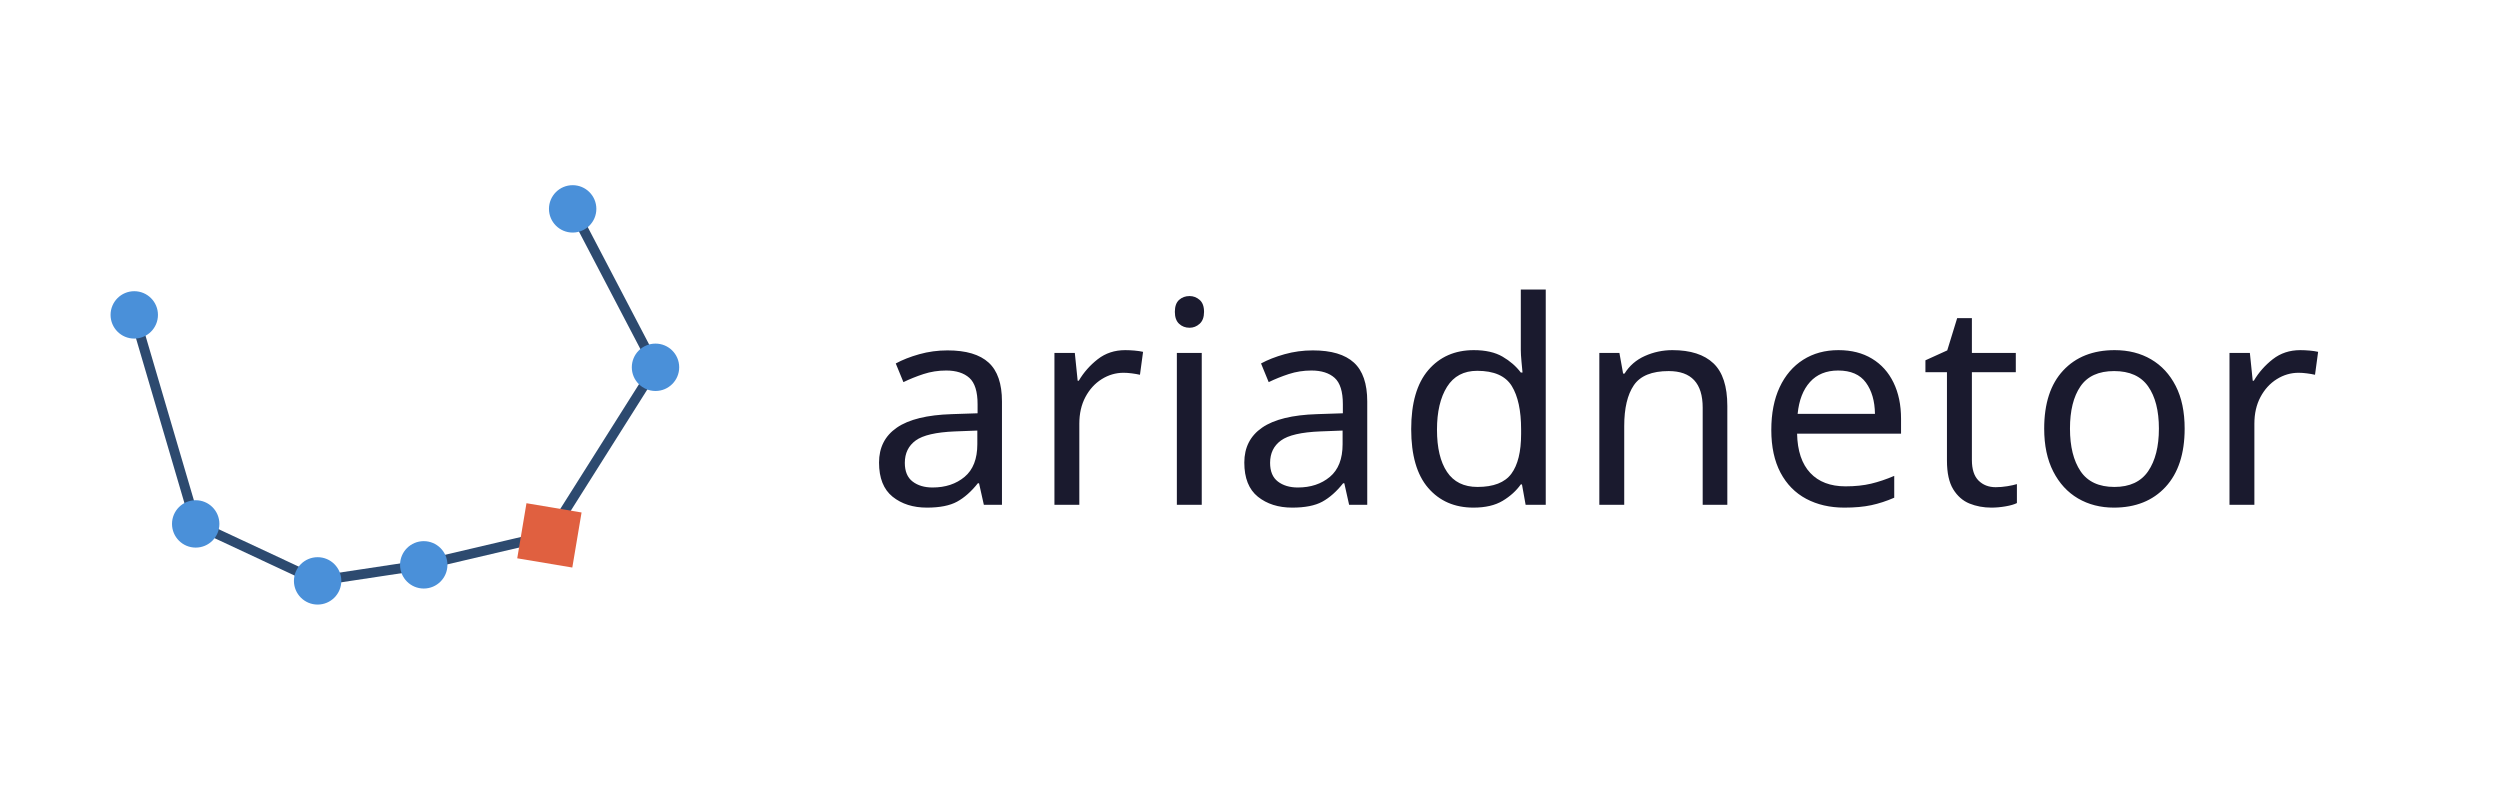
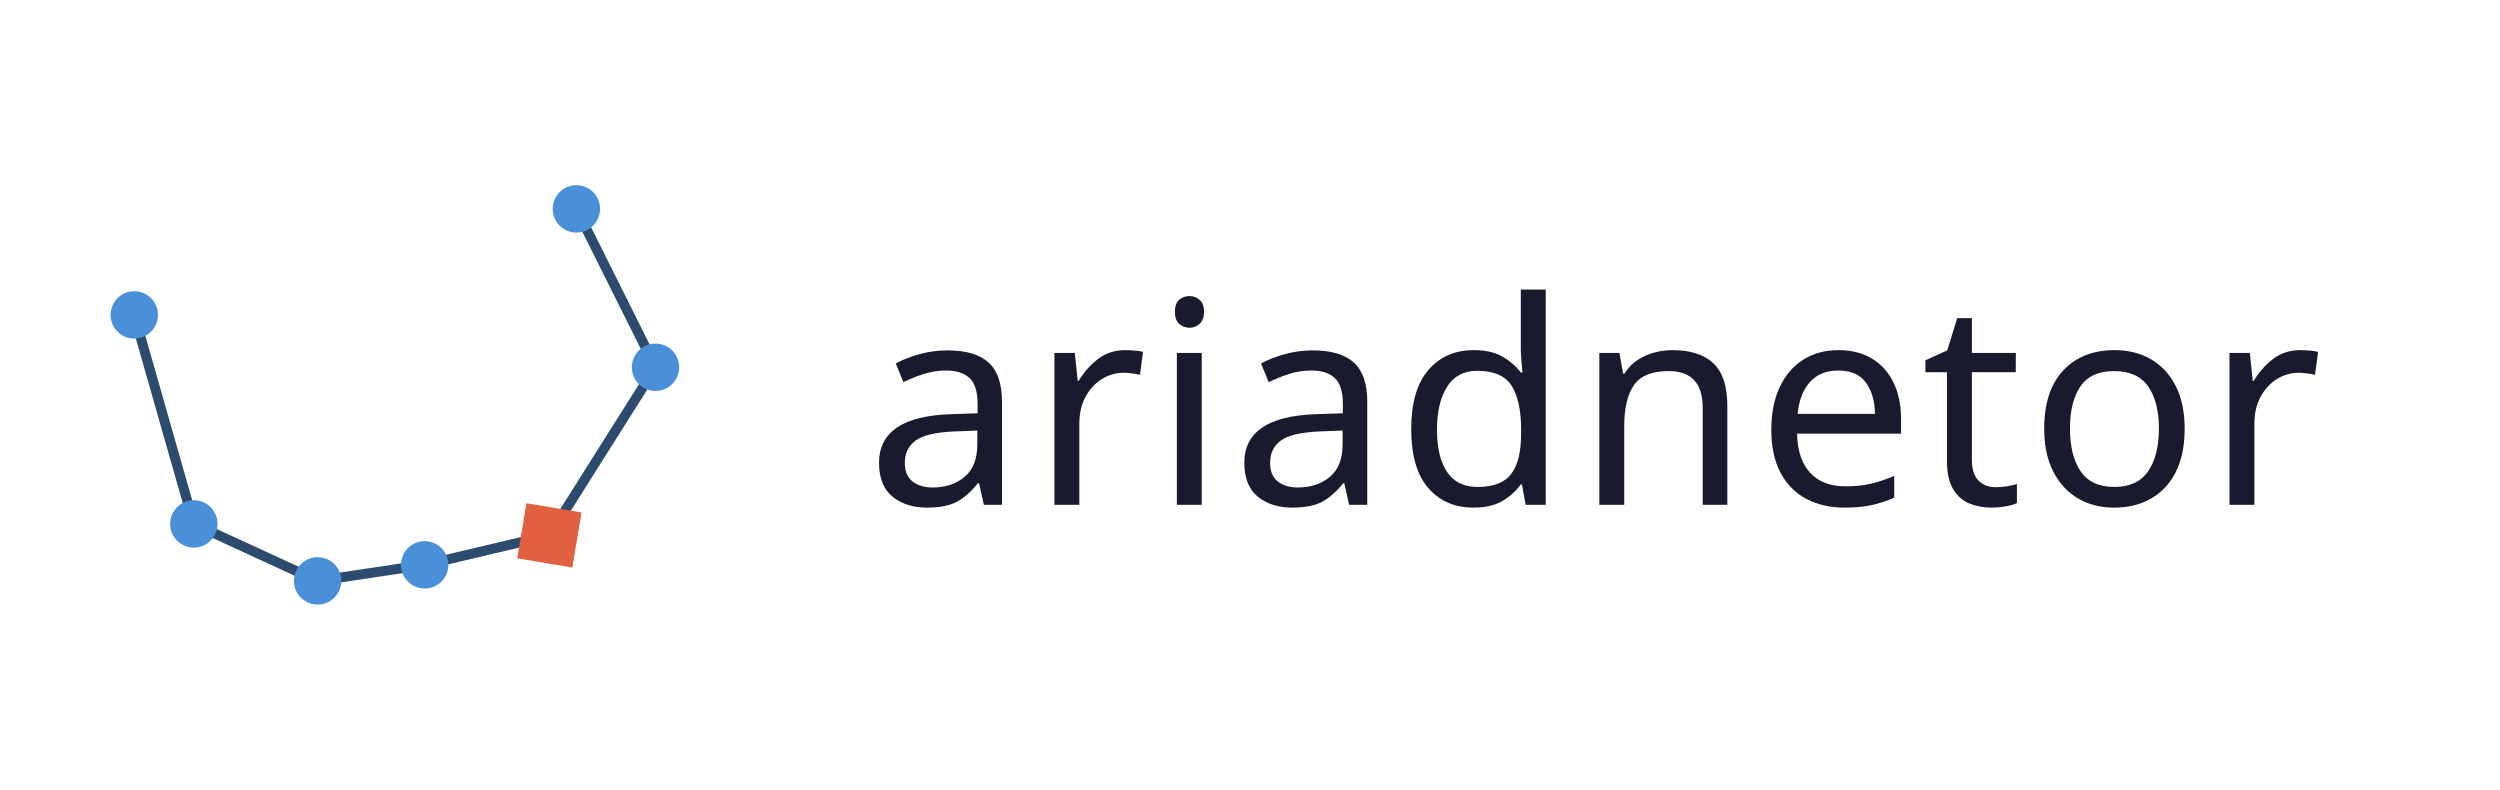
<svg xmlns="http://www.w3.org/2000/svg" viewBox="0 0 918 290" width="918" height="290">
  <g stroke="#2d4a6f" stroke-width="3.62" fill="none" stroke-linecap="round" stroke-linejoin="round">
-     <path d="M 210.28,76.70 L 240.70,134.87 L 201.74,196.59 L 155.60,207.41 L 116.63,213.30 L 71.86,192.38 L 49.30,115.63" />
+     <path d="M 211.65,76.70 L 240.70,134.87 L 201.74,196.59 L 155.94,207.41 L 116.63,213.30 L 71.17,192.38 L 49.30,115.63" />
  </g>
-   <circle cx="210.28" cy="76.70" r="8.70" fill="#4a90d9" />
+   <circle cx="211.65" cy="76.70" r="8.70" fill="#4a90d9" />
  <circle cx="240.70" cy="134.87" r="8.70" fill="#4a90d9" />
-   <circle cx="155.60" cy="207.41" r="8.70" fill="#4a90d9" />
+   <circle cx="155.94" cy="207.41" r="8.70" fill="#4a90d9" />
  <circle cx="116.63" cy="213.30" r="8.70" fill="#4a90d9" />
-   <circle cx="71.86" cy="192.38" r="8.70" fill="#4a90d9" />
+   <circle cx="71.17" cy="192.38" r="8.70" fill="#4a90d9" />
  <circle cx="49.30" cy="115.63" r="8.70" fill="#4a90d9" />
-   <polygon points="189.93,205.01 193.32,184.78 213.55,188.18 210.15,208.40" fill="#e06040" stroke-linejoin="round" />
+   <polygon points="189.93,205.02 193.31,184.79 213.54,188.17 210.16,208.40" fill="#e06040" stroke-linejoin="round" />
  <text x="318" y="145" font-family="'Lexend'" font-size="104" font-weight="500" style="letter-spacing: 2px;" text-anchor="start" dominant-baseline="central" fill="#1a1a2e">ariadnetor</text>
</svg>
